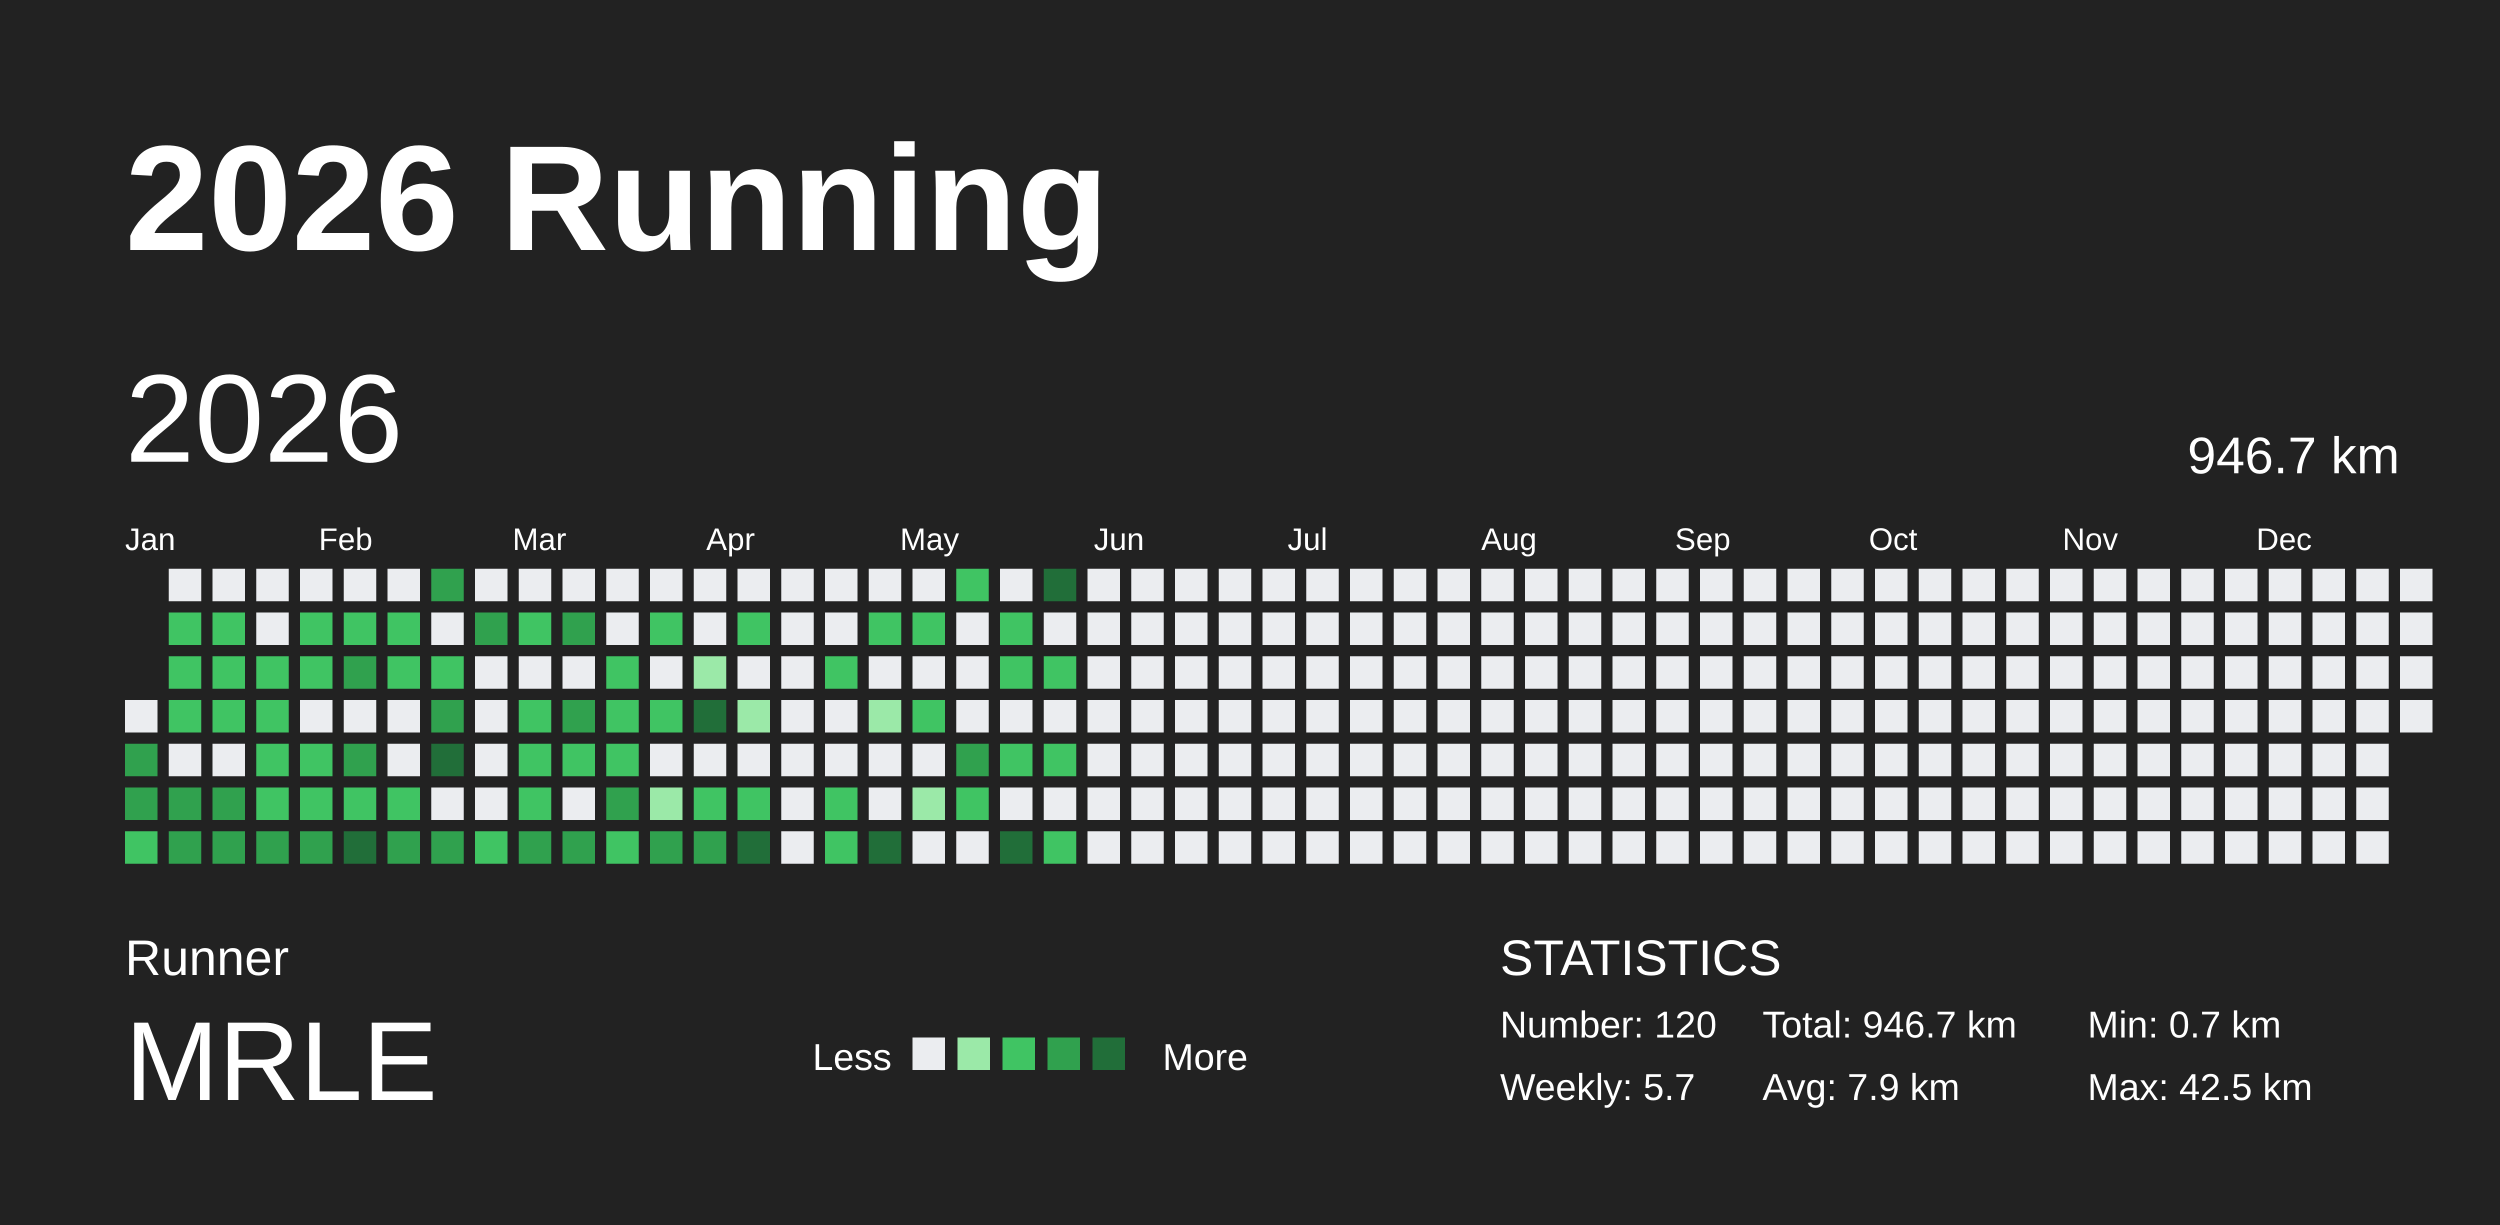
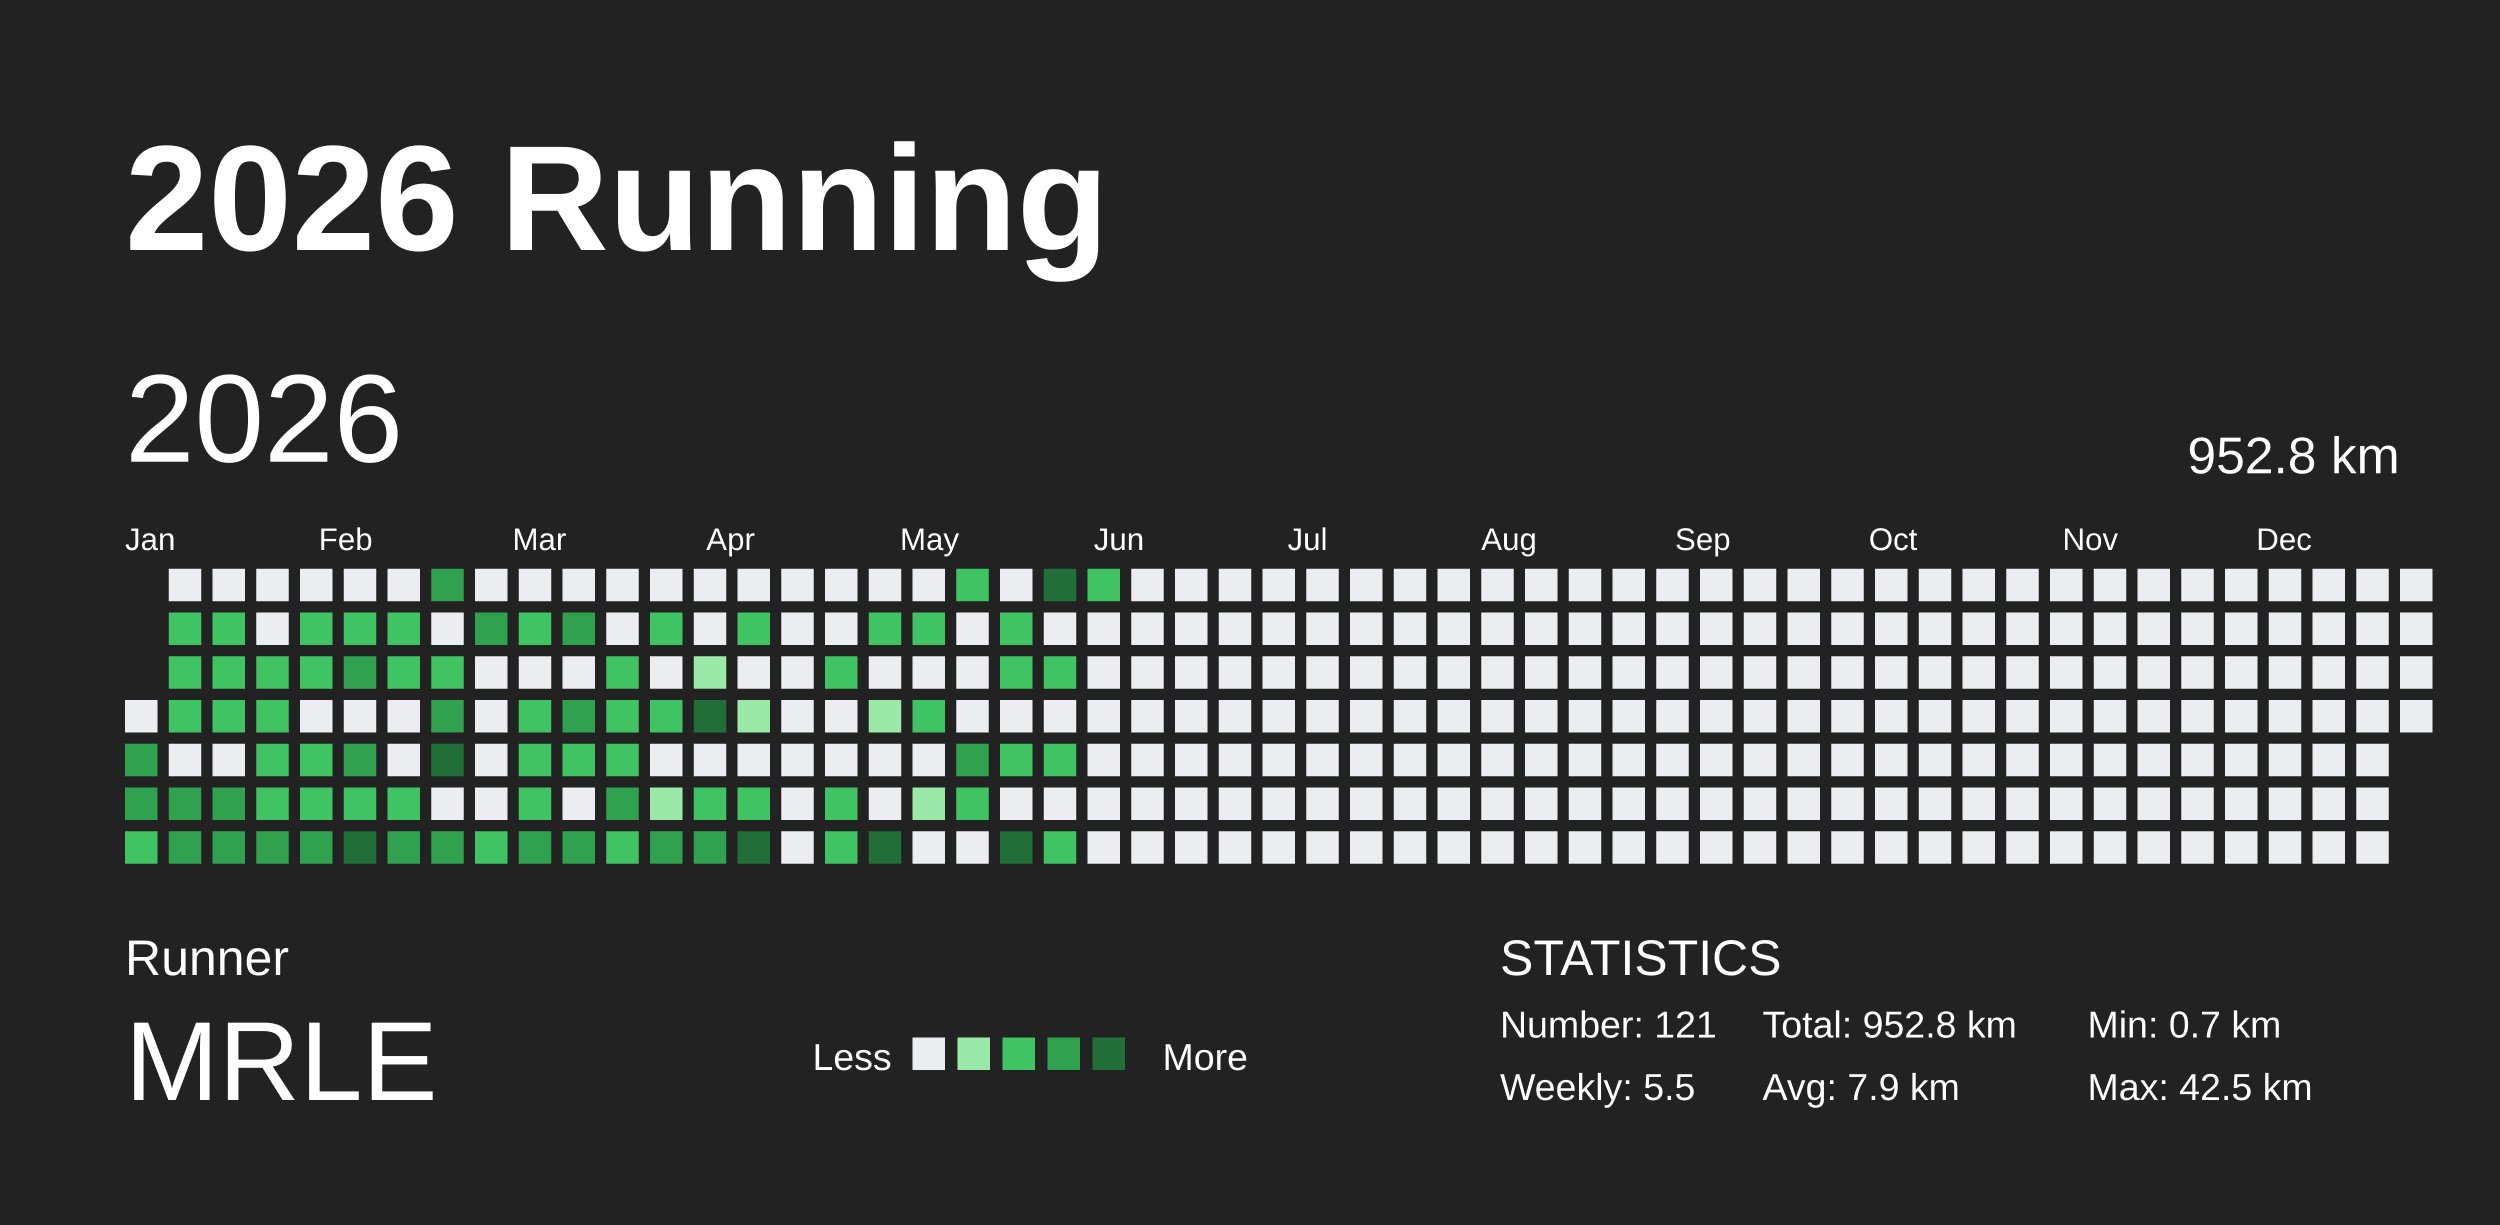
<svg xmlns="http://www.w3.org/2000/svg" baseProfile="full" height="98mm" version="1.1" viewBox="0,0,200,98" width="200mm">
  <defs />
  <rect fill="#222222" height="98" width="200" x="0" y="0" />
  <text fill="#FFFFFF" style="font-size:12px; font-family:Arial; font-weight:bold;" x="10" y="20">2026 Running</text>
  <text fill="#FFFFFF" style="font-size:4px; font-family:Arial" x="10" y="78">Runner</text>
  <text fill="#FFFFFF" style="font-size:9px; font-family:Arial" x="10" y="88">MRLE</text>
  <text fill="#FFFFFF" style="font-size:3px; font-family:Arial" x="65" y="85.6">Less</text>
  <rect fill="#ebedf0" height="2.6" width="2.6" x="73" y="83" />
  <rect fill="#9be9a8" height="2.6" width="2.6" x="76.6" y="83" />
  <rect fill="#40c463" height="2.6" width="2.6" x="80.2" y="83" />
  <rect fill="#30a14e" height="2.6" width="2.6" x="83.8" y="83" />
  <rect fill="#216e39" height="2.6" width="2.6" x="87.4" y="83" />
  <text fill="#FFFFFF" style="font-size:3px; font-family:Arial" x="93" y="85.6">More</text>
  <text fill="#FFFFFF" style="font-size:4px; font-family:Arial" x="120" y="78">STATISTICS</text>
-   <text fill="#FFFFFF" style="font-size:3px; font-family:Arial" x="120" y="83">Number: 120</text>
-   <text fill="#FFFFFF" style="font-size:3px; font-family:Arial" x="120" y="88">Weekly: 5.7</text>
-   <text fill="#FFFFFF" style="font-size:3px; font-family:Arial" x="141" y="83">Total: 946.7 km</text>
+   <text fill="#FFFFFF" style="font-size:3px; font-family:Arial" x="120" y="83">Number: 121</text>
+   <text fill="#FFFFFF" style="font-size:3px; font-family:Arial" x="120" y="88">Weekly: 5.5</text>
+   <text fill="#FFFFFF" style="font-size:3px; font-family:Arial" x="141" y="83">Total: 952.8 km</text>
  <text fill="#FFFFFF" style="font-size:3px; font-family:Arial" x="141" y="88">Avg: 7.9 km</text>
  <text fill="#FFFFFF" style="font-size:3px; font-family:Arial" x="167" y="83">Min: 0.7 km</text>
  <text fill="#FFFFFF" style="font-size:3px; font-family:Arial" x="167" y="88">Max: 42.5 km</text>
  <text dominant-baseline="hanging" fill="#FFFFFF" style="font-size:10.0px; font-family:Arial;" x="10" y="30">2026</text>
-   <text dominant-baseline="hanging" fill="#FFFFFF" style="font-size:4.125px; font-family:Arial;" x="175" y="35">946.7 km</text>
+   <text dominant-baseline="hanging" fill="#FFFFFF" style="font-size:4.125px; font-family:Arial;" x="175" y="35">952.8 km</text>
  <text fill="#FFFFFF" style="font-size:2.5px; font-family:Arial" x="10.0" y="44">Jan</text>
  <text fill="#FFFFFF" style="font-size:2.5px; font-family:Arial" x="25.5" y="44">Feb</text>
  <text fill="#FFFFFF" style="font-size:2.5px; font-family:Arial" x="41.0" y="44">Mar</text>
  <text fill="#FFFFFF" style="font-size:2.5px; font-family:Arial" x="56.5" y="44">Apr</text>
  <text fill="#FFFFFF" style="font-size:2.5px; font-family:Arial" x="72.0" y="44">May</text>
  <text fill="#FFFFFF" style="font-size:2.5px; font-family:Arial" x="87.5" y="44">Jun</text>
  <text fill="#FFFFFF" style="font-size:2.5px; font-family:Arial" x="103.0" y="44">Jul</text>
  <text fill="#FFFFFF" style="font-size:2.5px; font-family:Arial" x="118.5" y="44">Aug</text>
  <text fill="#FFFFFF" style="font-size:2.5px; font-family:Arial" x="134.0" y="44">Sep</text>
  <text fill="#FFFFFF" style="font-size:2.5px; font-family:Arial" x="149.5" y="44">Oct</text>
  <text fill="#FFFFFF" style="font-size:2.5px; font-family:Arial" x="165.0" y="44">Nov</text>
  <text fill="#FFFFFF" style="font-size:2.5px; font-family:Arial" x="180.5" y="44">Dec</text>
  <rect fill="#ebedf0" height="2.6" width="2.6" x="10.0" y="56.0" />
  <rect fill="#30a14e" height="2.6" width="2.6" x="10.0" y="59.5" />
  <rect fill="#30a14e" height="2.6" width="2.6" x="10.0" y="63.0" />
  <rect fill="#40c463" height="2.6" width="2.6" x="10.0" y="66.5" />
  <rect fill="#ebedf0" height="2.6" width="2.6" x="13.5" y="45.5" />
  <rect fill="#40c463" height="2.6" width="2.6" x="13.5" y="49.0" />
  <rect fill="#40c463" height="2.6" width="2.6" x="13.5" y="52.5" />
  <rect fill="#40c463" height="2.6" width="2.6" x="13.5" y="56.0" />
  <rect fill="#ebedf0" height="2.6" width="2.6" x="13.5" y="59.5" />
  <rect fill="#30a14e" height="2.6" width="2.6" x="13.5" y="63.0" />
  <rect fill="#30a14e" height="2.6" width="2.6" x="13.5" y="66.5" />
  <rect fill="#ebedf0" height="2.6" width="2.6" x="17.0" y="45.5" />
  <rect fill="#40c463" height="2.6" width="2.6" x="17.0" y="49.0" />
  <rect fill="#40c463" height="2.6" width="2.6" x="17.0" y="52.5" />
  <rect fill="#40c463" height="2.6" width="2.6" x="17.0" y="56.0" />
  <rect fill="#ebedf0" height="2.6" width="2.6" x="17.0" y="59.5" />
  <rect fill="#30a14e" height="2.6" width="2.6" x="17.0" y="63.0" />
  <rect fill="#30a14e" height="2.6" width="2.6" x="17.0" y="66.5" />
  <rect fill="#ebedf0" height="2.6" width="2.6" x="20.5" y="45.5" />
  <rect fill="#ebedf0" height="2.6" width="2.6" x="20.5" y="49.0" />
  <rect fill="#40c463" height="2.6" width="2.6" x="20.5" y="52.5" />
  <rect fill="#40c463" height="2.6" width="2.6" x="20.5" y="56.0" />
  <rect fill="#40c463" height="2.6" width="2.6" x="20.5" y="59.5" />
  <rect fill="#40c463" height="2.6" width="2.6" x="20.5" y="63.0" />
  <rect fill="#30a14e" height="2.6" width="2.6" x="20.5" y="66.5" />
  <rect fill="#ebedf0" height="2.6" width="2.6" x="24.0" y="45.5" />
  <rect fill="#40c463" height="2.6" width="2.6" x="24.0" y="49.0" />
  <rect fill="#40c463" height="2.6" width="2.6" x="24.0" y="52.5" />
  <rect fill="#ebedf0" height="2.6" width="2.6" x="24.0" y="56.0" />
  <rect fill="#40c463" height="2.6" width="2.6" x="24.0" y="59.5" />
  <rect fill="#40c463" height="2.6" width="2.6" x="24.0" y="63.0" />
  <rect fill="#30a14e" height="2.6" width="2.6" x="24.0" y="66.5" />
  <rect fill="#ebedf0" height="2.6" width="2.6" x="27.5" y="45.5" />
  <rect fill="#40c463" height="2.6" width="2.6" x="27.5" y="49.0" />
  <rect fill="#30a14e" height="2.6" width="2.6" x="27.5" y="52.5" />
  <rect fill="#ebedf0" height="2.6" width="2.6" x="27.5" y="56.0" />
  <rect fill="#30a14e" height="2.6" width="2.6" x="27.5" y="59.5" />
  <rect fill="#40c463" height="2.6" width="2.6" x="27.5" y="63.0" />
  <rect fill="#216e39" height="2.6" width="2.6" x="27.5" y="66.5" />
  <rect fill="#ebedf0" height="2.6" width="2.6" x="31.0" y="45.5" />
  <rect fill="#40c463" height="2.6" width="2.6" x="31.0" y="49.0" />
  <rect fill="#40c463" height="2.6" width="2.6" x="31.0" y="52.5" />
  <rect fill="#ebedf0" height="2.6" width="2.6" x="31.0" y="56.0" />
  <rect fill="#ebedf0" height="2.6" width="2.6" x="31.0" y="59.5" />
  <rect fill="#40c463" height="2.6" width="2.6" x="31.0" y="63.0" />
  <rect fill="#30a14e" height="2.6" width="2.6" x="31.0" y="66.5" />
  <rect fill="#30a14e" height="2.6" width="2.6" x="34.5" y="45.5" />
  <rect fill="#ebedf0" height="2.6" width="2.6" x="34.5" y="49.0" />
  <rect fill="#40c463" height="2.6" width="2.6" x="34.5" y="52.5" />
  <rect fill="#30a14e" height="2.6" width="2.6" x="34.5" y="56.0" />
  <rect fill="#216e39" height="2.6" width="2.6" x="34.5" y="59.5" />
  <rect fill="#ebedf0" height="2.6" width="2.6" x="34.5" y="63.0" />
  <rect fill="#30a14e" height="2.6" width="2.6" x="34.5" y="66.5" />
  <rect fill="#ebedf0" height="2.6" width="2.6" x="38.0" y="45.5" />
  <rect fill="#30a14e" height="2.6" width="2.6" x="38.0" y="49.0" />
  <rect fill="#ebedf0" height="2.6" width="2.6" x="38.0" y="52.5" />
  <rect fill="#ebedf0" height="2.6" width="2.6" x="38.0" y="56.0" />
  <rect fill="#ebedf0" height="2.6" width="2.6" x="38.0" y="59.5" />
  <rect fill="#ebedf0" height="2.6" width="2.6" x="38.0" y="63.0" />
  <rect fill="#40c463" height="2.6" width="2.6" x="38.0" y="66.5" />
  <rect fill="#ebedf0" height="2.6" width="2.6" x="41.5" y="45.5" />
  <rect fill="#40c463" height="2.6" width="2.6" x="41.5" y="49.0" />
  <rect fill="#ebedf0" height="2.6" width="2.6" x="41.5" y="52.5" />
  <rect fill="#40c463" height="2.6" width="2.6" x="41.5" y="56.0" />
  <rect fill="#40c463" height="2.6" width="2.6" x="41.5" y="59.5" />
  <rect fill="#40c463" height="2.6" width="2.6" x="41.5" y="63.0" />
  <rect fill="#30a14e" height="2.6" width="2.6" x="41.5" y="66.5" />
  <rect fill="#ebedf0" height="2.6" width="2.6" x="45.0" y="45.5" />
  <rect fill="#30a14e" height="2.6" width="2.6" x="45.0" y="49.0" />
  <rect fill="#ebedf0" height="2.6" width="2.6" x="45.0" y="52.5" />
  <rect fill="#30a14e" height="2.6" width="2.6" x="45.0" y="56.0" />
  <rect fill="#40c463" height="2.6" width="2.6" x="45.0" y="59.5" />
  <rect fill="#ebedf0" height="2.6" width="2.6" x="45.0" y="63.0" />
  <rect fill="#30a14e" height="2.6" width="2.6" x="45.0" y="66.5" />
  <rect fill="#ebedf0" height="2.6" width="2.6" x="48.5" y="45.5" />
  <rect fill="#ebedf0" height="2.6" width="2.6" x="48.5" y="49.0" />
  <rect fill="#40c463" height="2.6" width="2.6" x="48.5" y="52.5" />
  <rect fill="#40c463" height="2.6" width="2.6" x="48.5" y="56.0" />
  <rect fill="#40c463" height="2.6" width="2.6" x="48.5" y="59.5" />
  <rect fill="#30a14e" height="2.6" width="2.6" x="48.5" y="63.0" />
  <rect fill="#40c463" height="2.6" width="2.6" x="48.5" y="66.5" />
  <rect fill="#ebedf0" height="2.6" width="2.6" x="52.0" y="45.5" />
  <rect fill="#40c463" height="2.6" width="2.6" x="52.0" y="49.0" />
  <rect fill="#ebedf0" height="2.6" width="2.6" x="52.0" y="52.5" />
  <rect fill="#40c463" height="2.6" width="2.6" x="52.0" y="56.0" />
  <rect fill="#ebedf0" height="2.6" width="2.6" x="52.0" y="59.5" />
  <rect fill="#9be9a8" height="2.6" width="2.6" x="52.0" y="63.0" />
  <rect fill="#30a14e" height="2.6" width="2.6" x="52.0" y="66.5" />
  <rect fill="#ebedf0" height="2.6" width="2.6" x="55.5" y="45.5" />
  <rect fill="#ebedf0" height="2.6" width="2.6" x="55.5" y="49.0" />
  <rect fill="#9be9a8" height="2.6" width="2.6" x="55.5" y="52.5" />
  <rect fill="#216e39" height="2.6" width="2.6" x="55.5" y="56.0" />
  <rect fill="#ebedf0" height="2.6" width="2.6" x="55.5" y="59.5" />
  <rect fill="#40c463" height="2.6" width="2.6" x="55.5" y="63.0" />
  <rect fill="#30a14e" height="2.6" width="2.6" x="55.5" y="66.5" />
  <rect fill="#ebedf0" height="2.6" width="2.6" x="59.0" y="45.5" />
  <rect fill="#40c463" height="2.6" width="2.6" x="59.0" y="49.0" />
  <rect fill="#ebedf0" height="2.6" width="2.6" x="59.0" y="52.5" />
  <rect fill="#9be9a8" height="2.6" width="2.6" x="59.0" y="56.0" />
  <rect fill="#ebedf0" height="2.6" width="2.6" x="59.0" y="59.5" />
  <rect fill="#40c463" height="2.6" width="2.6" x="59.0" y="63.0" />
  <rect fill="#216e39" height="2.6" width="2.6" x="59.0" y="66.5" />
  <rect fill="#ebedf0" height="2.6" width="2.6" x="62.5" y="45.5" />
  <rect fill="#ebedf0" height="2.6" width="2.6" x="62.5" y="49.0" />
  <rect fill="#ebedf0" height="2.6" width="2.6" x="62.5" y="52.5" />
  <rect fill="#ebedf0" height="2.6" width="2.6" x="62.5" y="56.0" />
  <rect fill="#ebedf0" height="2.6" width="2.6" x="62.5" y="59.5" />
  <rect fill="#ebedf0" height="2.6" width="2.6" x="62.5" y="63.0" />
  <rect fill="#ebedf0" height="2.6" width="2.6" x="62.5" y="66.5" />
  <rect fill="#ebedf0" height="2.6" width="2.6" x="66.0" y="45.5" />
  <rect fill="#ebedf0" height="2.6" width="2.6" x="66.0" y="49.0" />
  <rect fill="#40c463" height="2.6" width="2.6" x="66.0" y="52.5" />
  <rect fill="#ebedf0" height="2.6" width="2.6" x="66.0" y="56.0" />
  <rect fill="#ebedf0" height="2.6" width="2.6" x="66.0" y="59.5" />
  <rect fill="#40c463" height="2.6" width="2.6" x="66.0" y="63.0" />
  <rect fill="#40c463" height="2.6" width="2.6" x="66.0" y="66.5" />
  <rect fill="#ebedf0" height="2.6" width="2.6" x="69.5" y="45.5" />
  <rect fill="#40c463" height="2.6" width="2.6" x="69.5" y="49.0" />
  <rect fill="#ebedf0" height="2.6" width="2.6" x="69.5" y="52.5" />
  <rect fill="#9be9a8" height="2.6" width="2.6" x="69.5" y="56.0" />
  <rect fill="#ebedf0" height="2.6" width="2.6" x="69.5" y="59.5" />
  <rect fill="#ebedf0" height="2.6" width="2.6" x="69.5" y="63.0" />
  <rect fill="#216e39" height="2.6" width="2.6" x="69.5" y="66.5" />
  <rect fill="#ebedf0" height="2.6" width="2.6" x="73.0" y="45.5" />
  <rect fill="#40c463" height="2.6" width="2.6" x="73.0" y="49.0" />
  <rect fill="#ebedf0" height="2.6" width="2.6" x="73.0" y="52.5" />
  <rect fill="#40c463" height="2.6" width="2.6" x="73.0" y="56.0" />
  <rect fill="#ebedf0" height="2.6" width="2.6" x="73.0" y="59.5" />
  <rect fill="#9be9a8" height="2.6" width="2.6" x="73.0" y="63.0" />
  <rect fill="#ebedf0" height="2.6" width="2.6" x="73.0" y="66.5" />
  <rect fill="#40c463" height="2.6" width="2.6" x="76.5" y="45.5" />
  <rect fill="#ebedf0" height="2.6" width="2.6" x="76.5" y="49.0" />
  <rect fill="#ebedf0" height="2.6" width="2.6" x="76.5" y="52.5" />
  <rect fill="#ebedf0" height="2.6" width="2.6" x="76.5" y="56.0" />
  <rect fill="#30a14e" height="2.6" width="2.6" x="76.5" y="59.5" />
  <rect fill="#40c463" height="2.6" width="2.6" x="76.5" y="63.0" />
  <rect fill="#ebedf0" height="2.6" width="2.6" x="76.5" y="66.5" />
  <rect fill="#ebedf0" height="2.6" width="2.6" x="80.0" y="45.5" />
  <rect fill="#40c463" height="2.6" width="2.6" x="80.0" y="49.0" />
  <rect fill="#40c463" height="2.6" width="2.6" x="80.0" y="52.5" />
  <rect fill="#ebedf0" height="2.6" width="2.6" x="80.0" y="56.0" />
  <rect fill="#40c463" height="2.6" width="2.6" x="80.0" y="59.5" />
  <rect fill="#ebedf0" height="2.6" width="2.6" x="80.0" y="63.0" />
  <rect fill="#216e39" height="2.6" width="2.6" x="80.0" y="66.5" />
  <rect fill="#216e39" height="2.6" width="2.6" x="83.5" y="45.5" />
  <rect fill="#ebedf0" height="2.6" width="2.6" x="83.5" y="49.0" />
  <rect fill="#40c463" height="2.6" width="2.6" x="83.5" y="52.5" />
  <rect fill="#ebedf0" height="2.6" width="2.6" x="83.5" y="56.0" />
  <rect fill="#40c463" height="2.6" width="2.6" x="83.5" y="59.5" />
  <rect fill="#ebedf0" height="2.6" width="2.6" x="83.5" y="63.0" />
  <rect fill="#40c463" height="2.6" width="2.6" x="83.5" y="66.5" />
-   <rect fill="#ebedf0" height="2.6" width="2.6" x="87.0" y="45.5" />
+   <rect fill="#40c463" height="2.6" width="2.6" x="87.0" y="45.5" />
  <rect fill="#ebedf0" height="2.6" width="2.6" x="87.0" y="49.0" />
  <rect fill="#ebedf0" height="2.6" width="2.6" x="87.0" y="52.5" />
  <rect fill="#ebedf0" height="2.6" width="2.6" x="87.0" y="56.0" />
  <rect fill="#ebedf0" height="2.6" width="2.6" x="87.0" y="59.5" />
  <rect fill="#ebedf0" height="2.6" width="2.6" x="87.0" y="63.0" />
  <rect fill="#ebedf0" height="2.6" width="2.6" x="87.0" y="66.5" />
  <rect fill="#ebedf0" height="2.6" width="2.6" x="90.5" y="45.5" />
  <rect fill="#ebedf0" height="2.6" width="2.6" x="90.5" y="49.0" />
  <rect fill="#ebedf0" height="2.6" width="2.6" x="90.5" y="52.5" />
  <rect fill="#ebedf0" height="2.6" width="2.6" x="90.5" y="56.0" />
  <rect fill="#ebedf0" height="2.6" width="2.6" x="90.5" y="59.5" />
  <rect fill="#ebedf0" height="2.6" width="2.6" x="90.5" y="63.0" />
  <rect fill="#ebedf0" height="2.6" width="2.6" x="90.5" y="66.5" />
  <rect fill="#ebedf0" height="2.6" width="2.6" x="94.0" y="45.5" />
  <rect fill="#ebedf0" height="2.6" width="2.6" x="94.0" y="49.0" />
  <rect fill="#ebedf0" height="2.6" width="2.6" x="94.0" y="52.5" />
  <rect fill="#ebedf0" height="2.6" width="2.6" x="94.0" y="56.0" />
  <rect fill="#ebedf0" height="2.6" width="2.6" x="94.0" y="59.5" />
  <rect fill="#ebedf0" height="2.6" width="2.6" x="94.0" y="63.0" />
  <rect fill="#ebedf0" height="2.6" width="2.6" x="94.0" y="66.5" />
  <rect fill="#ebedf0" height="2.6" width="2.6" x="97.5" y="45.5" />
  <rect fill="#ebedf0" height="2.6" width="2.6" x="97.5" y="49.0" />
  <rect fill="#ebedf0" height="2.6" width="2.6" x="97.5" y="52.5" />
  <rect fill="#ebedf0" height="2.6" width="2.6" x="97.5" y="56.0" />
  <rect fill="#ebedf0" height="2.6" width="2.6" x="97.5" y="59.5" />
  <rect fill="#ebedf0" height="2.6" width="2.6" x="97.5" y="63.0" />
  <rect fill="#ebedf0" height="2.6" width="2.6" x="97.5" y="66.5" />
  <rect fill="#ebedf0" height="2.6" width="2.6" x="101.0" y="45.5" />
  <rect fill="#ebedf0" height="2.6" width="2.6" x="101.0" y="49.0" />
  <rect fill="#ebedf0" height="2.6" width="2.6" x="101.0" y="52.5" />
  <rect fill="#ebedf0" height="2.6" width="2.6" x="101.0" y="56.0" />
  <rect fill="#ebedf0" height="2.6" width="2.6" x="101.0" y="59.5" />
  <rect fill="#ebedf0" height="2.6" width="2.6" x="101.0" y="63.0" />
  <rect fill="#ebedf0" height="2.6" width="2.6" x="101.0" y="66.5" />
  <rect fill="#ebedf0" height="2.6" width="2.6" x="104.5" y="45.5" />
  <rect fill="#ebedf0" height="2.6" width="2.6" x="104.5" y="49.0" />
  <rect fill="#ebedf0" height="2.6" width="2.6" x="104.5" y="52.5" />
  <rect fill="#ebedf0" height="2.6" width="2.6" x="104.5" y="56.0" />
  <rect fill="#ebedf0" height="2.6" width="2.6" x="104.5" y="59.5" />
  <rect fill="#ebedf0" height="2.6" width="2.6" x="104.5" y="63.0" />
  <rect fill="#ebedf0" height="2.6" width="2.6" x="104.5" y="66.5" />
  <rect fill="#ebedf0" height="2.6" width="2.6" x="108.0" y="45.5" />
  <rect fill="#ebedf0" height="2.6" width="2.6" x="108.0" y="49.0" />
  <rect fill="#ebedf0" height="2.6" width="2.6" x="108.0" y="52.5" />
  <rect fill="#ebedf0" height="2.6" width="2.6" x="108.0" y="56.0" />
  <rect fill="#ebedf0" height="2.6" width="2.6" x="108.0" y="59.5" />
  <rect fill="#ebedf0" height="2.6" width="2.6" x="108.0" y="63.0" />
  <rect fill="#ebedf0" height="2.6" width="2.6" x="108.0" y="66.5" />
  <rect fill="#ebedf0" height="2.6" width="2.6" x="111.5" y="45.5" />
  <rect fill="#ebedf0" height="2.6" width="2.6" x="111.5" y="49.0" />
  <rect fill="#ebedf0" height="2.6" width="2.6" x="111.5" y="52.5" />
  <rect fill="#ebedf0" height="2.6" width="2.6" x="111.5" y="56.0" />
  <rect fill="#ebedf0" height="2.6" width="2.6" x="111.5" y="59.5" />
  <rect fill="#ebedf0" height="2.6" width="2.6" x="111.5" y="63.0" />
  <rect fill="#ebedf0" height="2.6" width="2.6" x="111.5" y="66.5" />
  <rect fill="#ebedf0" height="2.6" width="2.6" x="115.0" y="45.5" />
  <rect fill="#ebedf0" height="2.6" width="2.6" x="115.0" y="49.0" />
  <rect fill="#ebedf0" height="2.6" width="2.6" x="115.0" y="52.5" />
  <rect fill="#ebedf0" height="2.6" width="2.6" x="115.0" y="56.0" />
  <rect fill="#ebedf0" height="2.6" width="2.6" x="115.0" y="59.5" />
  <rect fill="#ebedf0" height="2.6" width="2.6" x="115.0" y="63.0" />
  <rect fill="#ebedf0" height="2.6" width="2.6" x="115.0" y="66.5" />
  <rect fill="#ebedf0" height="2.6" width="2.6" x="118.5" y="45.5" />
  <rect fill="#ebedf0" height="2.6" width="2.6" x="118.5" y="49.0" />
  <rect fill="#ebedf0" height="2.6" width="2.6" x="118.5" y="52.5" />
  <rect fill="#ebedf0" height="2.6" width="2.6" x="118.5" y="56.0" />
  <rect fill="#ebedf0" height="2.6" width="2.6" x="118.5" y="59.5" />
  <rect fill="#ebedf0" height="2.6" width="2.6" x="118.5" y="63.0" />
  <rect fill="#ebedf0" height="2.6" width="2.6" x="118.5" y="66.5" />
  <rect fill="#ebedf0" height="2.6" width="2.6" x="122.0" y="45.5" />
  <rect fill="#ebedf0" height="2.6" width="2.6" x="122.0" y="49.0" />
  <rect fill="#ebedf0" height="2.6" width="2.6" x="122.0" y="52.5" />
  <rect fill="#ebedf0" height="2.6" width="2.6" x="122.0" y="56.0" />
  <rect fill="#ebedf0" height="2.6" width="2.6" x="122.0" y="59.5" />
  <rect fill="#ebedf0" height="2.6" width="2.6" x="122.0" y="63.0" />
  <rect fill="#ebedf0" height="2.6" width="2.6" x="122.0" y="66.5" />
  <rect fill="#ebedf0" height="2.6" width="2.6" x="125.5" y="45.5" />
  <rect fill="#ebedf0" height="2.6" width="2.6" x="125.5" y="49.0" />
  <rect fill="#ebedf0" height="2.6" width="2.6" x="125.5" y="52.5" />
  <rect fill="#ebedf0" height="2.6" width="2.6" x="125.5" y="56.0" />
  <rect fill="#ebedf0" height="2.6" width="2.6" x="125.5" y="59.5" />
  <rect fill="#ebedf0" height="2.6" width="2.6" x="125.5" y="63.0" />
  <rect fill="#ebedf0" height="2.6" width="2.6" x="125.5" y="66.5" />
  <rect fill="#ebedf0" height="2.6" width="2.6" x="129.0" y="45.5" />
  <rect fill="#ebedf0" height="2.6" width="2.6" x="129.0" y="49.0" />
  <rect fill="#ebedf0" height="2.6" width="2.6" x="129.0" y="52.5" />
  <rect fill="#ebedf0" height="2.6" width="2.6" x="129.0" y="56.0" />
  <rect fill="#ebedf0" height="2.6" width="2.6" x="129.0" y="59.5" />
  <rect fill="#ebedf0" height="2.6" width="2.6" x="129.0" y="63.0" />
  <rect fill="#ebedf0" height="2.6" width="2.6" x="129.0" y="66.5" />
  <rect fill="#ebedf0" height="2.6" width="2.6" x="132.5" y="45.5" />
  <rect fill="#ebedf0" height="2.6" width="2.6" x="132.5" y="49.0" />
  <rect fill="#ebedf0" height="2.6" width="2.6" x="132.5" y="52.5" />
  <rect fill="#ebedf0" height="2.6" width="2.6" x="132.5" y="56.0" />
  <rect fill="#ebedf0" height="2.6" width="2.6" x="132.5" y="59.5" />
  <rect fill="#ebedf0" height="2.6" width="2.6" x="132.5" y="63.0" />
  <rect fill="#ebedf0" height="2.6" width="2.6" x="132.5" y="66.5" />
  <rect fill="#ebedf0" height="2.6" width="2.6" x="136.0" y="45.5" />
  <rect fill="#ebedf0" height="2.6" width="2.6" x="136.0" y="49.0" />
  <rect fill="#ebedf0" height="2.6" width="2.6" x="136.0" y="52.5" />
  <rect fill="#ebedf0" height="2.6" width="2.6" x="136.0" y="56.0" />
  <rect fill="#ebedf0" height="2.6" width="2.6" x="136.0" y="59.5" />
  <rect fill="#ebedf0" height="2.6" width="2.6" x="136.0" y="63.0" />
  <rect fill="#ebedf0" height="2.6" width="2.6" x="136.0" y="66.5" />
  <rect fill="#ebedf0" height="2.6" width="2.6" x="139.5" y="45.5" />
  <rect fill="#ebedf0" height="2.6" width="2.6" x="139.5" y="49.0" />
  <rect fill="#ebedf0" height="2.6" width="2.6" x="139.5" y="52.5" />
  <rect fill="#ebedf0" height="2.6" width="2.6" x="139.5" y="56.0" />
  <rect fill="#ebedf0" height="2.6" width="2.6" x="139.5" y="59.5" />
  <rect fill="#ebedf0" height="2.6" width="2.6" x="139.5" y="63.0" />
  <rect fill="#ebedf0" height="2.6" width="2.6" x="139.5" y="66.5" />
  <rect fill="#ebedf0" height="2.6" width="2.6" x="143.0" y="45.5" />
  <rect fill="#ebedf0" height="2.6" width="2.6" x="143.0" y="49.0" />
  <rect fill="#ebedf0" height="2.6" width="2.6" x="143.0" y="52.5" />
  <rect fill="#ebedf0" height="2.6" width="2.6" x="143.0" y="56.0" />
  <rect fill="#ebedf0" height="2.6" width="2.6" x="143.0" y="59.5" />
  <rect fill="#ebedf0" height="2.6" width="2.6" x="143.0" y="63.0" />
  <rect fill="#ebedf0" height="2.6" width="2.6" x="143.0" y="66.5" />
  <rect fill="#ebedf0" height="2.6" width="2.6" x="146.5" y="45.5" />
  <rect fill="#ebedf0" height="2.6" width="2.6" x="146.5" y="49.0" />
  <rect fill="#ebedf0" height="2.6" width="2.6" x="146.5" y="52.5" />
  <rect fill="#ebedf0" height="2.6" width="2.6" x="146.5" y="56.0" />
  <rect fill="#ebedf0" height="2.6" width="2.6" x="146.5" y="59.5" />
  <rect fill="#ebedf0" height="2.6" width="2.6" x="146.5" y="63.0" />
  <rect fill="#ebedf0" height="2.6" width="2.6" x="146.5" y="66.5" />
  <rect fill="#ebedf0" height="2.6" width="2.6" x="150.0" y="45.5" />
  <rect fill="#ebedf0" height="2.6" width="2.6" x="150.0" y="49.0" />
  <rect fill="#ebedf0" height="2.6" width="2.6" x="150.0" y="52.5" />
  <rect fill="#ebedf0" height="2.6" width="2.6" x="150.0" y="56.0" />
  <rect fill="#ebedf0" height="2.6" width="2.6" x="150.0" y="59.5" />
  <rect fill="#ebedf0" height="2.6" width="2.6" x="150.0" y="63.0" />
  <rect fill="#ebedf0" height="2.6" width="2.6" x="150.0" y="66.5" />
  <rect fill="#ebedf0" height="2.6" width="2.6" x="153.5" y="45.5" />
  <rect fill="#ebedf0" height="2.6" width="2.6" x="153.5" y="49.0" />
  <rect fill="#ebedf0" height="2.6" width="2.6" x="153.5" y="52.5" />
  <rect fill="#ebedf0" height="2.6" width="2.6" x="153.5" y="56.0" />
  <rect fill="#ebedf0" height="2.6" width="2.6" x="153.5" y="59.5" />
  <rect fill="#ebedf0" height="2.6" width="2.6" x="153.5" y="63.0" />
  <rect fill="#ebedf0" height="2.6" width="2.6" x="153.5" y="66.5" />
  <rect fill="#ebedf0" height="2.6" width="2.6" x="157.0" y="45.5" />
  <rect fill="#ebedf0" height="2.6" width="2.6" x="157.0" y="49.0" />
  <rect fill="#ebedf0" height="2.6" width="2.6" x="157.0" y="52.5" />
  <rect fill="#ebedf0" height="2.6" width="2.6" x="157.0" y="56.0" />
  <rect fill="#ebedf0" height="2.6" width="2.6" x="157.0" y="59.5" />
  <rect fill="#ebedf0" height="2.6" width="2.6" x="157.0" y="63.0" />
  <rect fill="#ebedf0" height="2.6" width="2.6" x="157.0" y="66.5" />
  <rect fill="#ebedf0" height="2.6" width="2.6" x="160.5" y="45.5" />
  <rect fill="#ebedf0" height="2.6" width="2.6" x="160.5" y="49.0" />
  <rect fill="#ebedf0" height="2.6" width="2.6" x="160.5" y="52.5" />
  <rect fill="#ebedf0" height="2.6" width="2.6" x="160.5" y="56.0" />
  <rect fill="#ebedf0" height="2.6" width="2.6" x="160.5" y="59.5" />
  <rect fill="#ebedf0" height="2.6" width="2.6" x="160.5" y="63.0" />
  <rect fill="#ebedf0" height="2.6" width="2.6" x="160.5" y="66.5" />
  <rect fill="#ebedf0" height="2.6" width="2.6" x="164.0" y="45.5" />
  <rect fill="#ebedf0" height="2.6" width="2.6" x="164.0" y="49.0" />
  <rect fill="#ebedf0" height="2.6" width="2.6" x="164.0" y="52.5" />
  <rect fill="#ebedf0" height="2.6" width="2.6" x="164.0" y="56.0" />
  <rect fill="#ebedf0" height="2.6" width="2.6" x="164.0" y="59.5" />
  <rect fill="#ebedf0" height="2.6" width="2.6" x="164.0" y="63.0" />
  <rect fill="#ebedf0" height="2.6" width="2.6" x="164.0" y="66.5" />
  <rect fill="#ebedf0" height="2.6" width="2.6" x="167.5" y="45.5" />
  <rect fill="#ebedf0" height="2.6" width="2.6" x="167.5" y="49.0" />
  <rect fill="#ebedf0" height="2.6" width="2.6" x="167.5" y="52.5" />
  <rect fill="#ebedf0" height="2.6" width="2.6" x="167.5" y="56.0" />
  <rect fill="#ebedf0" height="2.6" width="2.6" x="167.5" y="59.5" />
  <rect fill="#ebedf0" height="2.6" width="2.6" x="167.5" y="63.0" />
  <rect fill="#ebedf0" height="2.6" width="2.6" x="167.5" y="66.5" />
  <rect fill="#ebedf0" height="2.6" width="2.6" x="171.0" y="45.5" />
  <rect fill="#ebedf0" height="2.6" width="2.6" x="171.0" y="49.0" />
  <rect fill="#ebedf0" height="2.6" width="2.6" x="171.0" y="52.5" />
  <rect fill="#ebedf0" height="2.6" width="2.6" x="171.0" y="56.0" />
  <rect fill="#ebedf0" height="2.6" width="2.6" x="171.0" y="59.5" />
  <rect fill="#ebedf0" height="2.6" width="2.6" x="171.0" y="63.0" />
  <rect fill="#ebedf0" height="2.6" width="2.6" x="171.0" y="66.5" />
  <rect fill="#ebedf0" height="2.6" width="2.6" x="174.5" y="45.5" />
  <rect fill="#ebedf0" height="2.6" width="2.6" x="174.5" y="49.0" />
  <rect fill="#ebedf0" height="2.6" width="2.6" x="174.5" y="52.5" />
  <rect fill="#ebedf0" height="2.6" width="2.6" x="174.5" y="56.0" />
  <rect fill="#ebedf0" height="2.6" width="2.6" x="174.5" y="59.5" />
  <rect fill="#ebedf0" height="2.6" width="2.6" x="174.5" y="63.0" />
  <rect fill="#ebedf0" height="2.6" width="2.6" x="174.5" y="66.5" />
  <rect fill="#ebedf0" height="2.6" width="2.6" x="178.0" y="45.5" />
  <rect fill="#ebedf0" height="2.6" width="2.6" x="178.0" y="49.0" />
  <rect fill="#ebedf0" height="2.6" width="2.6" x="178.0" y="52.5" />
  <rect fill="#ebedf0" height="2.6" width="2.6" x="178.0" y="56.0" />
  <rect fill="#ebedf0" height="2.6" width="2.6" x="178.0" y="59.5" />
  <rect fill="#ebedf0" height="2.6" width="2.6" x="178.0" y="63.0" />
  <rect fill="#ebedf0" height="2.6" width="2.6" x="178.0" y="66.5" />
  <rect fill="#ebedf0" height="2.6" width="2.6" x="181.5" y="45.5" />
  <rect fill="#ebedf0" height="2.6" width="2.6" x="181.5" y="49.0" />
  <rect fill="#ebedf0" height="2.6" width="2.6" x="181.5" y="52.5" />
  <rect fill="#ebedf0" height="2.6" width="2.6" x="181.5" y="56.0" />
  <rect fill="#ebedf0" height="2.6" width="2.6" x="181.5" y="59.5" />
  <rect fill="#ebedf0" height="2.6" width="2.6" x="181.5" y="63.0" />
  <rect fill="#ebedf0" height="2.6" width="2.6" x="181.5" y="66.5" />
  <rect fill="#ebedf0" height="2.6" width="2.6" x="185.0" y="45.5" />
  <rect fill="#ebedf0" height="2.6" width="2.6" x="185.0" y="49.0" />
  <rect fill="#ebedf0" height="2.6" width="2.6" x="185.0" y="52.5" />
  <rect fill="#ebedf0" height="2.6" width="2.6" x="185.0" y="56.0" />
  <rect fill="#ebedf0" height="2.6" width="2.6" x="185.0" y="59.5" />
  <rect fill="#ebedf0" height="2.6" width="2.6" x="185.0" y="63.0" />
  <rect fill="#ebedf0" height="2.6" width="2.6" x="185.0" y="66.5" />
  <rect fill="#ebedf0" height="2.6" width="2.6" x="188.5" y="45.5" />
  <rect fill="#ebedf0" height="2.6" width="2.6" x="188.5" y="49.0" />
  <rect fill="#ebedf0" height="2.6" width="2.6" x="188.5" y="52.5" />
  <rect fill="#ebedf0" height="2.6" width="2.6" x="188.5" y="56.0" />
  <rect fill="#ebedf0" height="2.6" width="2.6" x="188.5" y="59.5" />
  <rect fill="#ebedf0" height="2.6" width="2.6" x="188.5" y="63.0" />
  <rect fill="#ebedf0" height="2.6" width="2.6" x="188.5" y="66.5" />
  <rect fill="#ebedf0" height="2.6" width="2.6" x="192.0" y="45.5" />
  <rect fill="#ebedf0" height="2.6" width="2.6" x="192.0" y="49.0" />
  <rect fill="#ebedf0" height="2.6" width="2.6" x="192.0" y="52.5" />
  <rect fill="#ebedf0" height="2.6" width="2.6" x="192.0" y="56.0" />
</svg>
